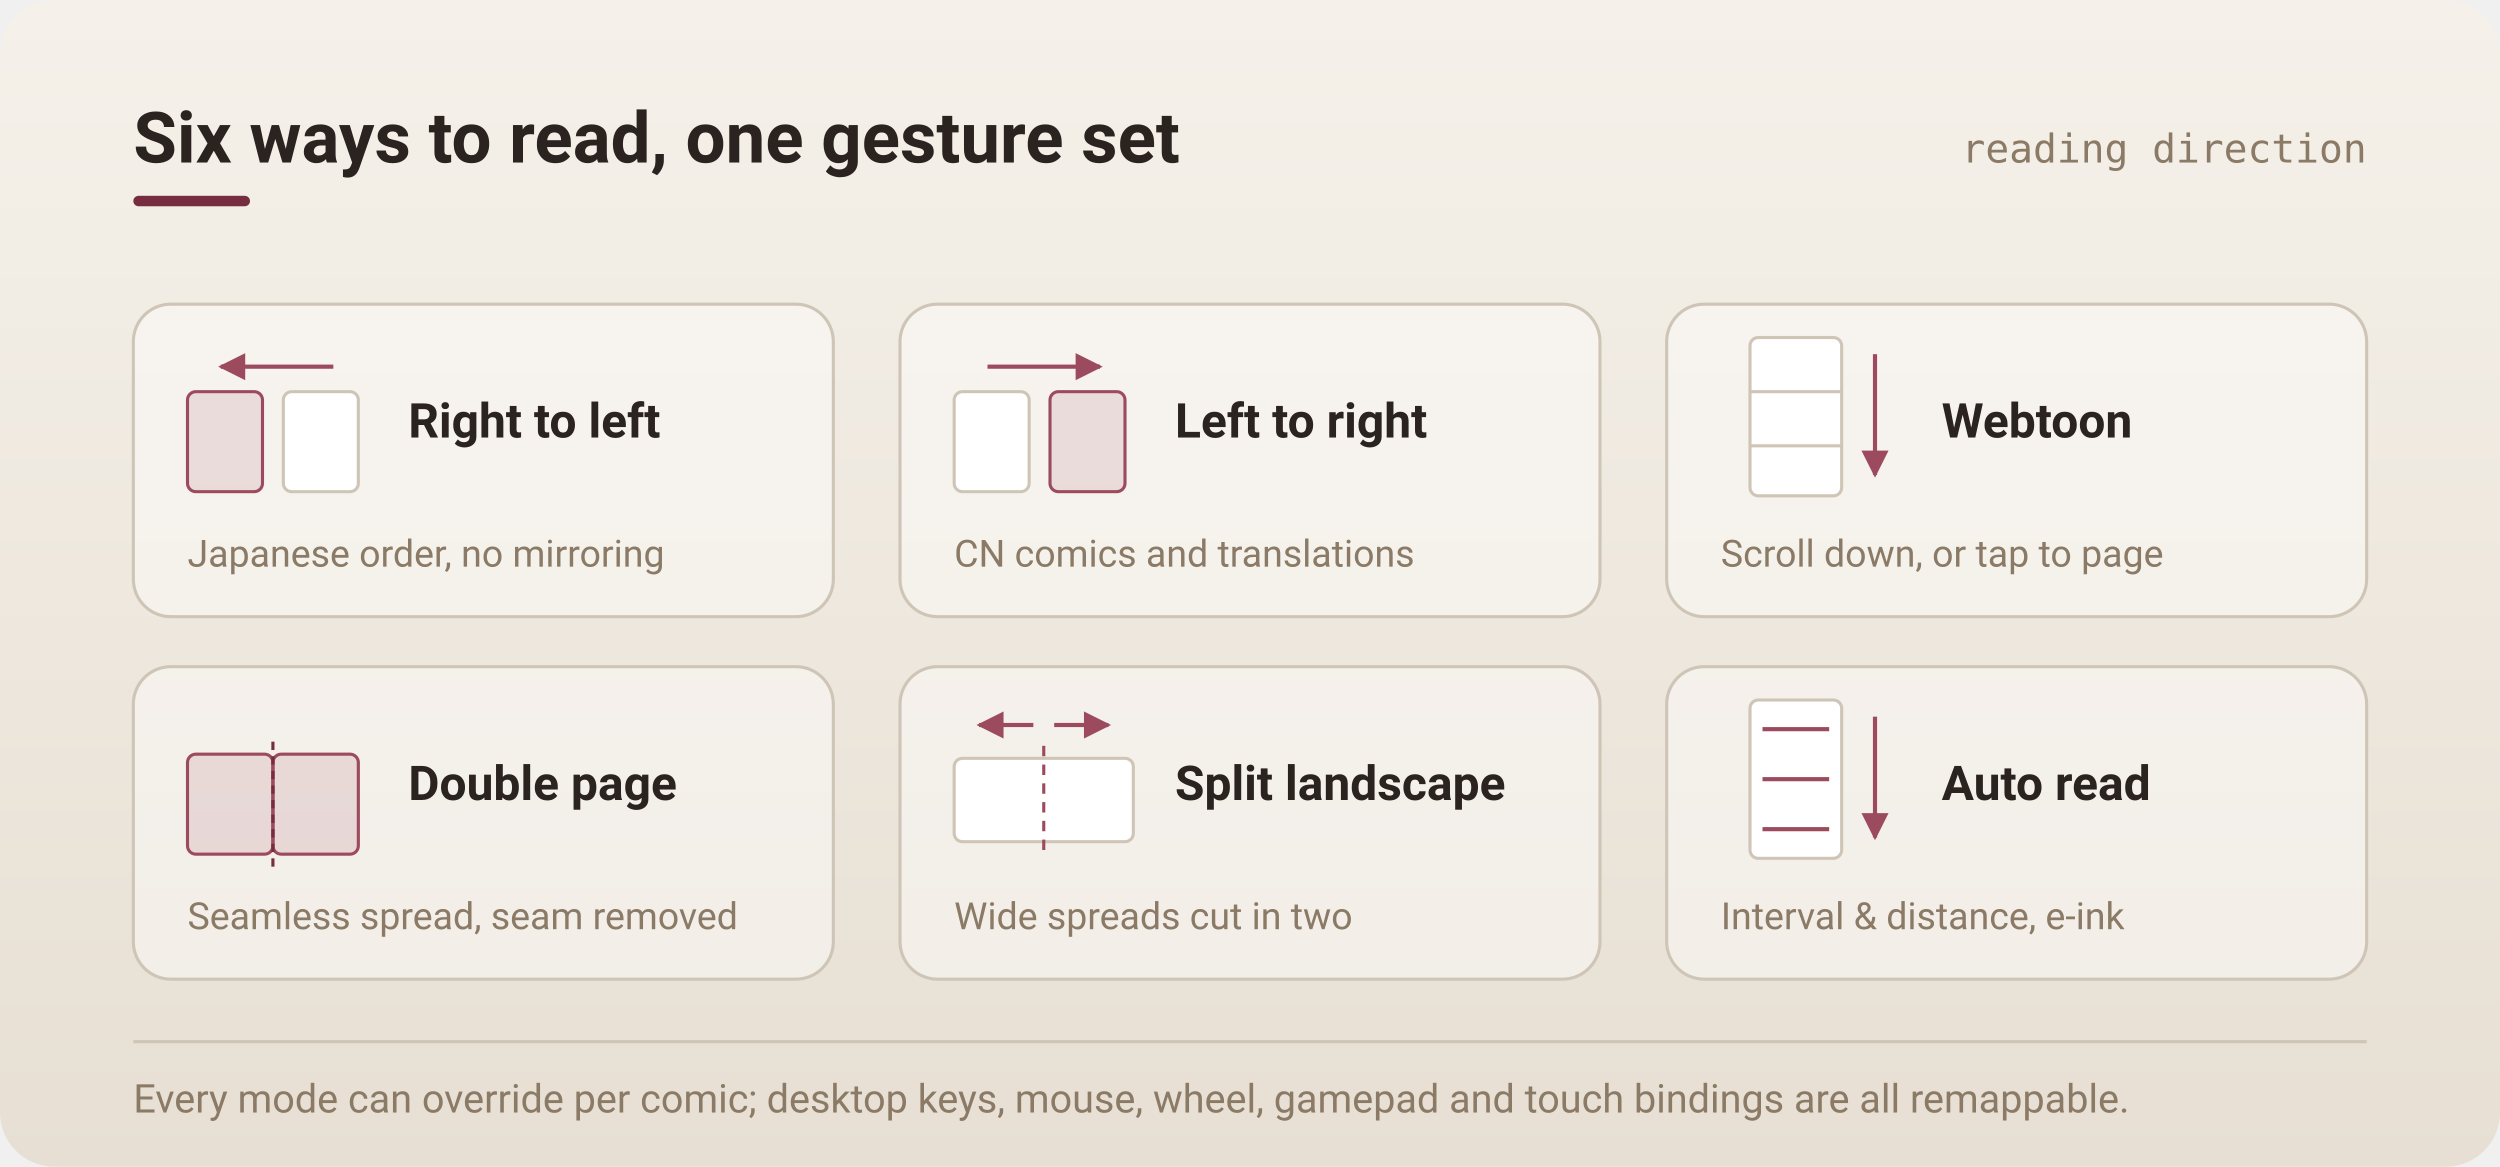
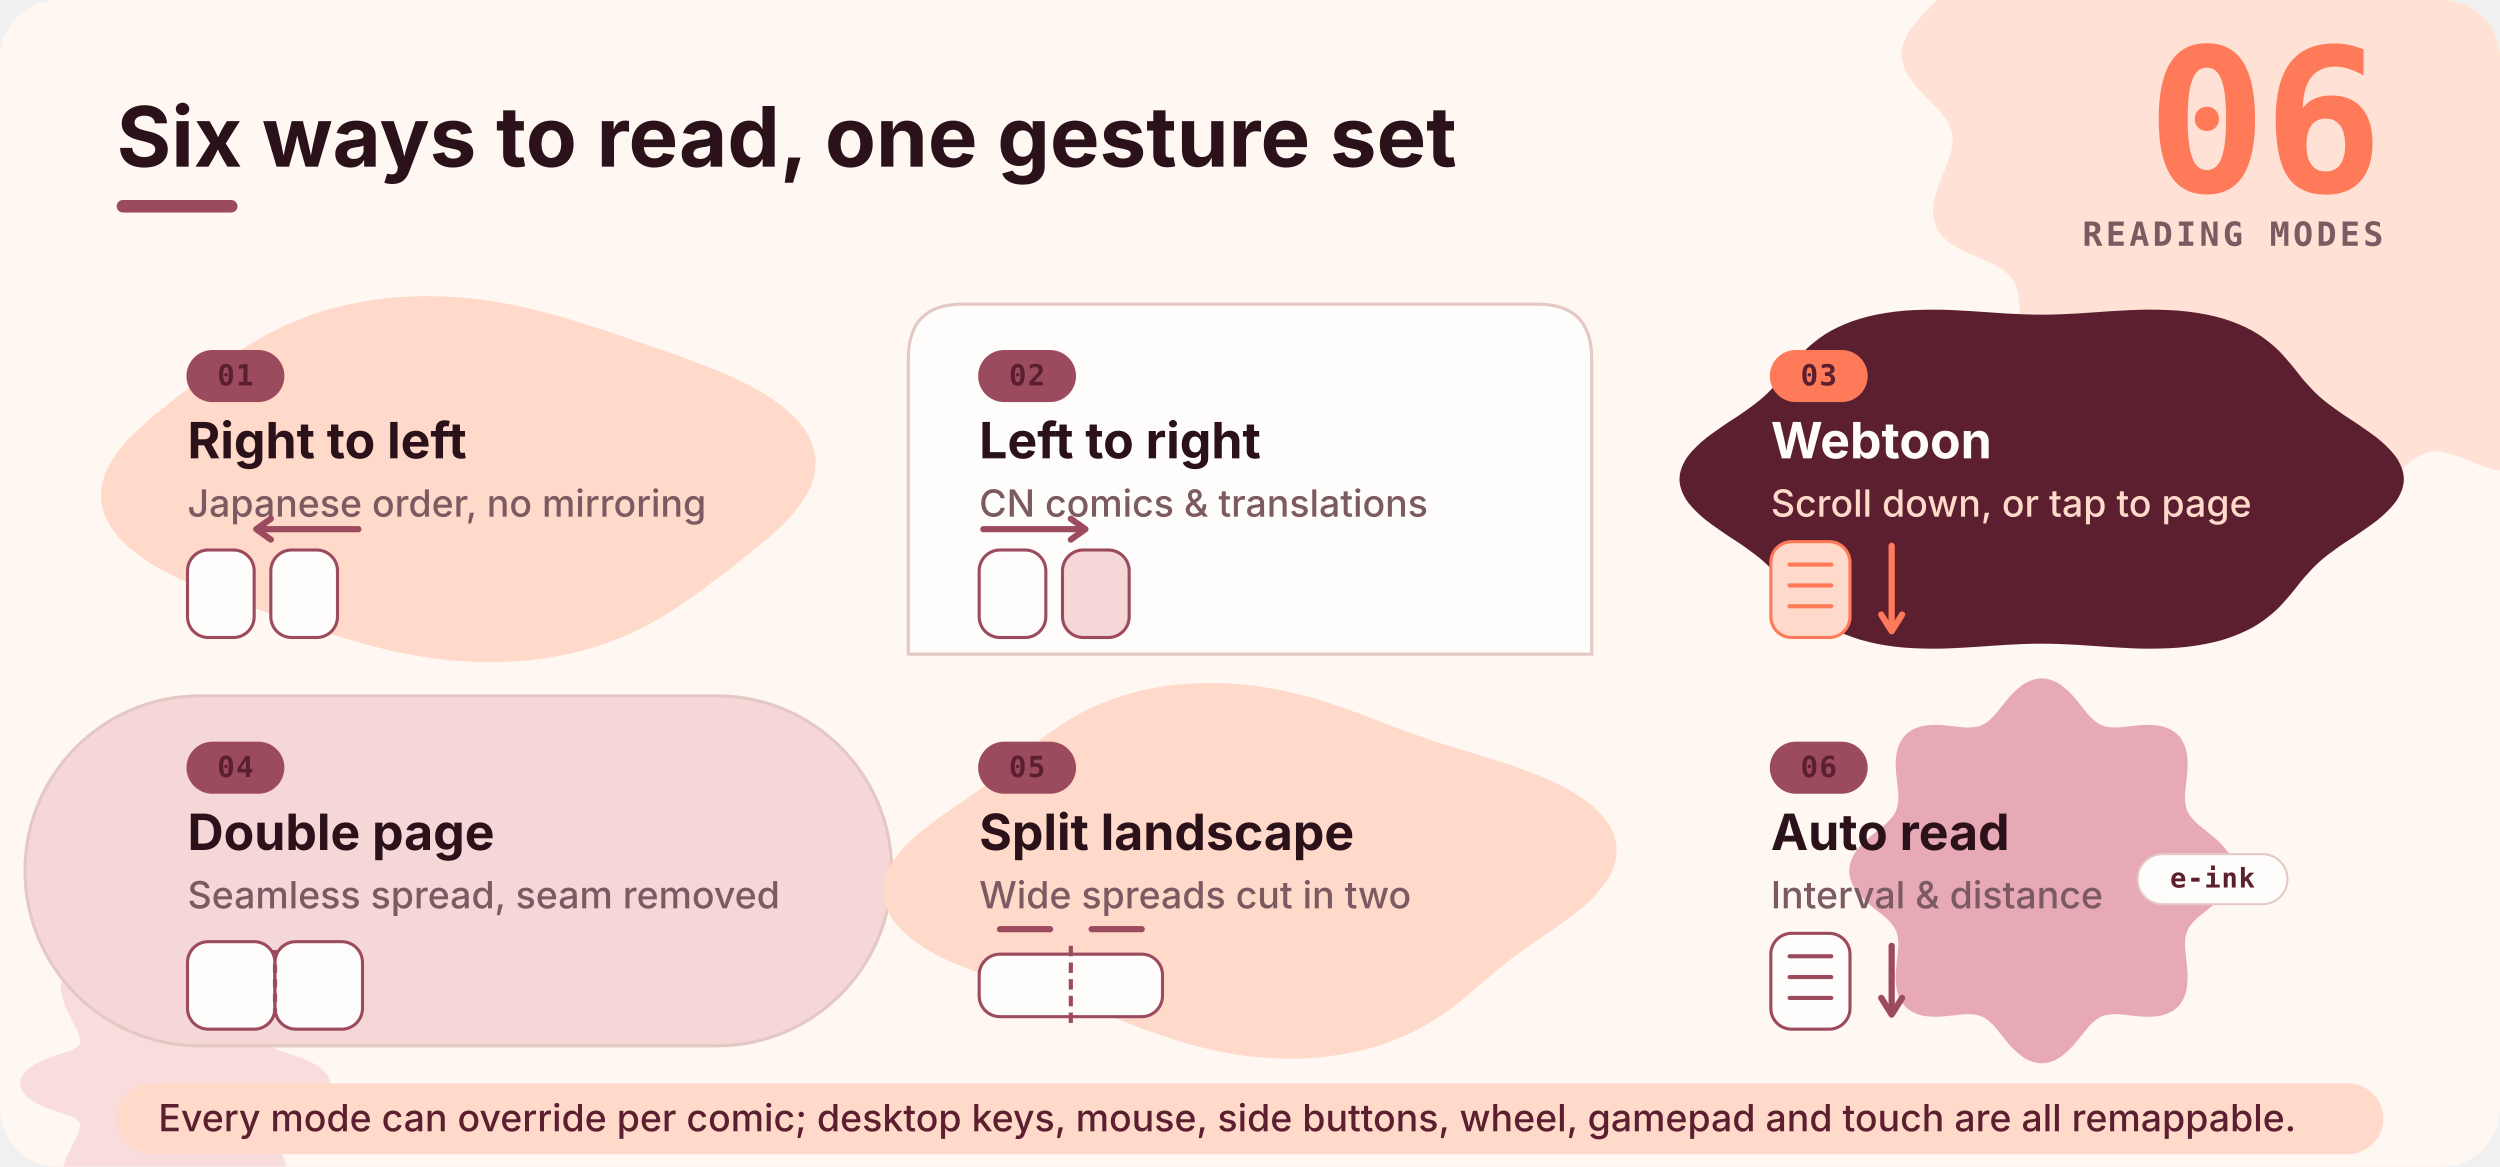
<svg xmlns="http://www.w3.org/2000/svg" width="1200" height="560" viewBox="0 0 1200 560" role="img" aria-labelledby="title desc">
  <defs>
-     <linearGradient id="paper" x1="0" y1="0" x2="0" y2="1">
-       <stop offset="0" stop-color="#F5F1EA" />
-       <stop offset="1" stop-color="#E7DFD3" />
-     </linearGradient>
-     <marker id="arrow" viewBox="0 0 10 10" refX="9" refY="5" markerWidth="6.5" markerHeight="6.5" orient="auto-start-reverse">
-       <path d="M 0 0 L 10 5 L 0 10 z" fill="#9C4B5E" />
-     </marker>
+     <clipPath id="frameClip">
+       <rect width="1200" height="560" rx="28" />
+     </clipPath>
  </defs>
-   <rect width="1200" height="560" rx="26" fill="url(#paper)" />
-   <g font-family="-apple-system, BlinkMacSystemFont, 'Segoe UI', Roboto, sans-serif">
-     <text x="64" y="78" font-size="34" font-weight="700" fill="#2A2320">Six ways to read, one gesture set</text>
-     <text x="1136" y="78" font-size="19" text-anchor="end" fill="#8A7A66" font-family="ui-monospace, SFMono-Regular, Menlo, Consolas, monospace">reading direction</text>
-     <rect x="64" y="94" width="56" height="5" rx="2.5" fill="#762D3F" />
-     <g id="m-rtl" transform="translate(64 146)">
-       <rect width="336" height="150" rx="18" fill="#FFFFFF" fill-opacity="0.42" stroke="#CFC5B7" stroke-width="1.5" />
-       <g transform="translate(26 24)">
-         <rect x="0" y="18" width="36" height="48" rx="4" fill="#9C4B5E" fill-opacity="0.14" stroke="#9C4B5E" stroke-width="1.5" />
-         <rect x="46" y="18" width="36" height="48" rx="4" fill="#FFFFFF" stroke="#CFC5B7" stroke-width="1.5" />
-         <line x1="70" y1="6" x2="16" y2="6" stroke="#9C4B5E" stroke-width="2" marker-end="url(#arrow)" />
-       </g>
-       <text x="132" y="64" font-size="23" font-weight="600" fill="#2A2320">Right to left</text>
-       <text x="26" y="126" font-size="18" fill="#8A7A66">Japanese order, no mirroring</text>
-     </g>
-     <g id="m-ltr" transform="translate(432 146)">
-       <rect width="336" height="150" rx="18" fill="#FFFFFF" fill-opacity="0.42" stroke="#CFC5B7" stroke-width="1.5" />
-       <g transform="translate(26 24)">
-         <rect x="0" y="18" width="36" height="48" rx="4" fill="#FFFFFF" stroke="#CFC5B7" stroke-width="1.5" />
-         <rect x="46" y="18" width="36" height="48" rx="4" fill="#9C4B5E" fill-opacity="0.14" stroke="#9C4B5E" stroke-width="1.5" />
-         <line x1="16" y1="6" x2="70" y2="6" stroke="#9C4B5E" stroke-width="2" marker-end="url(#arrow)" />
-       </g>
-       <text x="132" y="64" font-size="23" font-weight="600" fill="#2A2320">Left to right</text>
-       <text x="26" y="126" font-size="18" fill="#8A7A66">CN comics and translations</text>
-     </g>
-     <g id="m-webtoon" transform="translate(800 146)">
-       <rect width="336" height="150" rx="18" fill="#FFFFFF" fill-opacity="0.42" stroke="#CFC5B7" stroke-width="1.5" />
-       <g transform="translate(26 16)">
-         <rect x="14" y="0" width="44" height="76" rx="4" fill="#FFFFFF" stroke="#CFC5B7" stroke-width="1.5" />
-         <line x1="14" y1="26" x2="58" y2="26" stroke="#CFC5B7" stroke-width="1.5" />
-         <line x1="14" y1="52" x2="58" y2="52" stroke="#CFC5B7" stroke-width="1.5" />
-         <line x1="74" y1="8" x2="74" y2="66" stroke="#9C4B5E" stroke-width="2" marker-end="url(#arrow)" />
-       </g>
-       <text x="132" y="64" font-size="23" font-weight="600" fill="#2A2320">Webtoon</text>
-       <text x="26" y="126" font-size="18" fill="#8A7A66">Scroll down, or tap to page</text>
-     </g>
-     <g id="m-double" transform="translate(64 320)">
-       <rect width="336" height="150" rx="18" fill="#FFFFFF" fill-opacity="0.42" stroke="#CFC5B7" stroke-width="1.5" />
-       <g transform="translate(26 24)">
-         <rect x="0" y="18" width="41" height="48" rx="4" fill="#9C4B5E" fill-opacity="0.14" stroke="#9C4B5E" stroke-width="1.5" />
-         <rect x="41" y="18" width="41" height="48" rx="4" fill="#9C4B5E" fill-opacity="0.14" stroke="#9C4B5E" stroke-width="1.5" />
-         <line x1="41" y1="12" x2="41" y2="72" stroke="#762D3F" stroke-width="1.5" stroke-dasharray="4 3" />
-       </g>
-       <text x="132" y="64" font-size="23" font-weight="600" fill="#2A2320">Double page</text>
-       <text x="26" y="126" font-size="18" fill="#8A7A66">Seamless spread, seam removed</text>
-     </g>
-     <g id="m-split" transform="translate(432 320)">
-       <rect width="336" height="150" rx="18" fill="#FFFFFF" fill-opacity="0.42" stroke="#CFC5B7" stroke-width="1.5" />
-       <g transform="translate(26 30)">
-         <rect x="0" y="14" width="86" height="40" rx="4" fill="#FFFFFF" stroke="#CFC5B7" stroke-width="1.5" />
-         <line x1="43" y1="8" x2="43" y2="60" stroke="#9C4B5E" stroke-width="1.5" stroke-dasharray="5 4" />
-         <line x1="38" y1="-2" x2="12" y2="-2" stroke="#9C4B5E" stroke-width="2" marker-end="url(#arrow)" />
-         <line x1="48" y1="-2" x2="74" y2="-2" stroke="#9C4B5E" stroke-width="2" marker-end="url(#arrow)" />
-       </g>
-       <text x="132" y="64" font-size="23" font-weight="600" fill="#2A2320">Split landscape</text>
-       <text x="26" y="126" font-size="18" fill="#8A7A66">Wide spreads cut in two</text>
-     </g>
-     <g id="m-auto" transform="translate(800 320)">
-       <rect width="336" height="150" rx="18" fill="#FFFFFF" fill-opacity="0.42" stroke="#CFC5B7" stroke-width="1.5" />
-       <g transform="translate(26 16)">
-         <rect x="14" y="0" width="44" height="76" rx="4" fill="#FFFFFF" stroke="#CFC5B7" stroke-width="1.5" />
-         <g stroke="#9C4B5E" stroke-width="2">
-           <line x1="20" y1="14" x2="52" y2="14" />
-           <line x1="20" y1="38" x2="52" y2="38" />
-           <line x1="20" y1="62" x2="52" y2="62" />
-         </g>
-         <line x1="74" y1="8" x2="74" y2="66" stroke="#9C4B5E" stroke-width="2" marker-end="url(#arrow)" />
-       </g>
-       <text x="132" y="64" font-size="23" font-weight="600" fill="#2A2320">Auto read</text>
-       <text x="26" y="126" font-size="18" fill="#8A7A66">Interval &amp; distance, e-ink</text>
-     </g>
-     <line x1="64" y1="500" x2="1136" y2="500" stroke="#CFC5B7" stroke-width="1.5" />
-     <text x="64" y="534" font-size="19" fill="#8A7A66">Every mode can override per comic; desktop keys, mouse, wheel, gamepad and touch bindings are all remappable.</text>
+   <g clip-path="url(#frameClip)">
+     <rect width="1200" height="560" fill="#FFF7F1" />
+     <path d="M 1343.25 26.00 C 1343.25 28.79 1342.42 31.65 1341.13 34.37 C 1339.84 37.10 1337.64 39.77 1335.53 42.33 C 1333.41 44.89 1330.64 47.32 1328.43 49.72 C 1326.23 52.13 1323.86 54.39 1322.29 56.77 C 1320.71 59.15 1319.51 61.47 1319.01 63.99 C 1318.51 66.52 1318.73 69.12 1319.27 71.92 C 1319.81 74.72 1321.14 77.72 1322.25 80.79 C 1323.37 83.85 1325.00 87.15 1325.98 90.33 C 1326.95 93.50 1327.96 96.82 1328.11 99.82 C 1328.26 102.83 1327.93 105.79 1326.87 108.37 C 1325.80 110.95 1323.93 113.27 1321.70 115.30 C 1319.47 117.32 1316.41 118.95 1313.48 120.51 C 1310.54 122.06 1307.06 123.24 1304.10 124.62 C 1301.14 126.00 1298.08 127.18 1295.72 128.78 C 1293.36 130.38 1291.36 132.06 1289.93 134.20 C 1288.50 136.34 1287.71 138.83 1287.14 141.62 C 1286.57 144.41 1286.64 147.69 1286.50 150.95 C 1286.36 154.22 1286.60 157.89 1286.29 161.19 C 1285.98 164.50 1285.64 167.95 1284.63 170.78 C 1283.61 173.62 1282.18 176.23 1280.20 178.20 C 1278.23 180.18 1275.62 181.61 1272.78 182.63 C 1269.95 183.64 1266.50 183.98 1263.19 184.29 C 1259.89 184.60 1256.22 184.36 1252.95 184.50 C 1249.69 184.64 1246.41 184.57 1243.62 185.14 C 1240.83 185.71 1238.34 186.50 1236.20 187.93 C 1234.06 189.36 1232.38 191.36 1230.78 193.72 C 1229.18 196.08 1228.00 199.14 1226.62 202.10 C 1225.24 205.06 1224.06 208.54 1222.51 211.48 C 1220.95 214.41 1219.32 217.47 1217.30 219.70 C 1215.27 221.93 1212.95 223.80 1210.37 224.87 C 1207.79 225.93 1204.83 226.26 1201.82 226.11 C 1198.82 225.96 1195.50 224.95 1192.33 223.98 C 1189.15 223.00 1185.85 221.37 1182.79 220.25 C 1179.72 219.14 1176.72 217.81 1173.92 217.27 C 1171.12 216.73 1168.52 216.51 1165.99 217.01 C 1163.47 217.51 1161.15 218.71 1158.77 220.29 C 1156.39 221.86 1154.13 224.23 1151.72 226.43 C 1149.32 228.64 1146.89 231.41 1144.33 233.53 C 1141.77 235.64 1139.10 237.84 1136.37 239.13 C 1133.65 240.42 1130.79 241.25 1128.00 241.25 C 1125.21 241.25 1122.35 240.42 1119.63 239.13 C 1116.90 237.84 1114.23 235.64 1111.67 233.53 C 1109.11 231.41 1106.68 228.64 1104.28 226.43 C 1101.87 224.23 1099.61 221.86 1097.23 220.29 C 1094.85 218.71 1092.53 217.51 1090.01 217.01 C 1087.48 216.51 1084.88 216.73 1082.08 217.27 C 1079.28 217.81 1076.28 219.14 1073.21 220.25 C 1070.15 221.37 1066.85 223.00 1063.67 223.98 C 1060.50 224.95 1057.18 225.96 1054.18 226.11 C 1051.17 226.26 1048.21 225.93 1045.63 224.87 C 1043.05 223.80 1040.73 221.93 1038.70 219.70 C 1036.68 217.47 1035.05 214.41 1033.49 211.48 C 1031.94 208.54 1030.76 205.06 1029.38 202.10 C 1028.00 199.14 1026.82 196.08 1025.22 193.72 C 1023.62 191.36 1021.94 189.36 1019.80 187.93 C 1017.66 186.50 1015.17 185.71 1012.38 185.14 C 1009.59 184.57 1006.31 184.64 1003.05 184.50 C 999.78 184.36 996.11 184.60 992.81 184.29 C 989.50 183.98 986.05 183.64 983.22 182.63 C 980.38 181.61 977.77 180.18 975.80 178.20 C 973.82 176.23 972.39 173.62 971.37 170.78 C 970.36 167.95 970.02 164.50 969.71 161.19 C 969.40 157.89 969.64 154.22 969.50 150.95 C 969.36 147.69 969.43 144.41 968.86 141.62 C 968.29 138.83 967.50 136.34 966.07 134.20 C 964.64 132.06 962.64 130.38 960.28 128.78 C 957.92 127.18 954.86 126.00 951.90 124.62 C 948.94 123.24 945.46 122.06 942.52 120.51 C 939.59 118.95 936.53 117.32 934.30 115.30 C 932.07 113.27 930.20 110.95 929.13 108.37 C 928.07 105.79 927.74 102.83 927.89 99.82 C 928.04 96.82 929.05 93.50 930.02 90.33 C 931.00 87.15 932.63 83.85 933.75 80.79 C 934.86 77.72 936.19 74.72 936.73 71.92 C 937.27 69.12 937.49 66.52 936.99 63.99 C 936.49 61.47 935.29 59.15 933.71 56.77 C 932.14 54.39 929.77 52.13 927.57 49.72 C 925.36 47.32 922.59 44.89 920.47 42.33 C 918.36 39.77 916.16 37.10 914.87 34.37 C 913.58 31.65 912.75 28.79 912.75 26.00 C 912.75 23.21 913.58 20.35 914.87 17.63 C 916.16 14.90 918.36 12.23 920.47 9.67 C 922.59 7.11 925.36 4.68 927.57 2.28 C 929.77 -0.13 932.14 -2.39 933.71 -4.77 C 935.29 -7.15 936.49 -9.47 936.99 -11.99 C 937.49 -14.52 937.27 -17.12 936.73 -19.92 C 936.19 -22.72 934.86 -25.72 933.75 -28.79 C 932.63 -31.85 931.00 -35.15 930.02 -38.33 C 929.05 -41.50 928.04 -44.82 927.89 -47.82 C 927.74 -50.83 928.07 -53.79 929.13 -56.37 C 930.20 -58.95 932.07 -61.27 934.30 -63.30 C 936.53 -65.32 939.59 -66.95 942.52 -68.51 C 945.46 -70.06 948.94 -71.24 951.90 -72.62 C 954.86 -74.00 957.92 -75.18 960.28 -76.78 C 962.64 -78.38 964.64 -80.06 966.07 -82.20 C 967.50 -84.34 968.29 -86.83 968.86 -89.62 C 969.43 -92.41 969.36 -95.69 969.50 -98.95 C 969.64 -102.22 969.40 -105.89 969.71 -109.19 C 970.02 -112.50 970.36 -115.95 971.37 -118.78 C 972.39 -121.62 973.82 -124.23 975.80 -126.20 C 977.77 -128.18 980.38 -129.61 983.22 -130.63 C 986.05 -131.64 989.50 -131.98 992.81 -132.29 C 996.11 -132.60 999.78 -132.36 1003.05 -132.50 C 1006.31 -132.64 1009.59 -132.57 1012.38 -133.14 C 1015.17 -133.71 1017.66 -134.50 1019.80 -135.93 C 1021.94 -137.36 1023.62 -139.36 1025.22 -141.72 C 1026.82 -144.08 1028.00 -147.14 1029.38 -150.10 C 1030.76 -153.06 1031.94 -156.54 1033.49 -159.48 C 1035.05 -162.41 1036.68 -165.47 1038.70 -167.70 C 1040.73 -169.93 1043.05 -171.80 1045.63 -172.87 C 1048.21 -173.93 1051.17 -174.26 1054.18 -174.11 C 1057.18 -173.96 1060.50 -172.95 1063.67 -171.98 C 1066.85 -171.00 1070.15 -169.37 1073.21 -168.25 C 1076.28 -167.14 1079.28 -165.81 1082.08 -165.27 C 1084.88 -164.73 1087.48 -164.51 1090.01 -165.01 C 1092.53 -165.51 1094.85 -166.71 1097.23 -168.29 C 1099.61 -169.86 1101.87 -172.23 1104.28 -174.43 C 1106.68 -176.64 1109.11 -179.41 1111.67 -181.53 C 1114.23 -183.64 1116.90 -185.84 1119.63 -187.13 C 1122.35 -188.42 1125.21 -189.25 1128.00 -189.25 C 1130.79 -189.25 1133.65 -188.42 1136.37 -187.13 C 1139.10 -185.84 1141.77 -183.64 1144.33 -181.53 C 1146.89 -179.41 1149.32 -176.64 1151.72 -174.43 C 1154.13 -172.23 1156.39 -169.86 1158.77 -168.29 C 1161.15 -166.71 1163.47 -165.51 1165.99 -165.01 C 1168.52 -164.51 1171.12 -164.73 1173.92 -165.27 C 1176.72 -165.81 1179.72 -167.14 1182.79 -168.25 C 1185.85 -169.37 1189.15 -171.00 1192.33 -171.98 C 1195.50 -172.95 1198.82 -173.96 1201.82 -174.11 C 1204.83 -174.26 1207.79 -173.93 1210.37 -172.87 C 1212.95 -171.80 1215.27 -169.93 1217.30 -167.70 C 1219.32 -165.47 1220.95 -162.41 1222.51 -159.48 C 1224.06 -156.54 1225.24 -153.06 1226.62 -150.10 C 1228.00 -147.14 1229.18 -144.08 1230.78 -141.72 C 1232.38 -139.36 1234.06 -137.36 1236.20 -135.93 C 1238.34 -134.50 1240.83 -133.71 1243.62 -133.14 C 1246.41 -132.57 1249.69 -132.64 1252.95 -132.50 C 1256.22 -132.36 1259.89 -132.60 1263.19 -132.29 C 1266.50 -131.98 1269.95 -131.64 1272.78 -130.63 C 1275.62 -129.61 1278.23 -128.18 1280.20 -126.20 C 1282.18 -124.23 1283.61 -121.62 1284.63 -118.78 C 1285.64 -115.95 1285.98 -112.50 1286.29 -109.19 C 1286.60 -105.89 1286.36 -102.22 1286.50 -98.95 C 1286.64 -95.69 1286.57 -92.41 1287.14 -89.62 C 1287.71 -86.83 1288.50 -84.34 1289.93 -82.20 C 1291.36 -80.06 1293.36 -78.38 1295.72 -76.78 C 1298.08 -75.18 1301.14 -74.00 1304.10 -72.62 C 1307.06 -71.24 1310.54 -70.06 1313.48 -68.51 C 1316.41 -66.95 1319.47 -65.32 1321.70 -63.30 C 1323.93 -61.27 1325.80 -58.95 1326.87 -56.37 C 1327.93 -53.79 1328.26 -50.83 1328.11 -47.82 C 1327.96 -44.82 1326.95 -41.50 1325.98 -38.33 C 1325.00 -35.15 1323.37 -31.85 1322.25 -28.79 C 1321.14 -25.72 1319.81 -22.72 1319.27 -19.92 C 1318.73 -17.12 1318.51 -14.52 1319.01 -11.99 C 1319.51 -9.47 1320.71 -7.15 1322.29 -4.77 C 1323.86 -2.39 1326.23 -0.13 1328.43 2.28 C 1330.64 4.68 1333.41 7.11 1335.53 9.67 C 1337.64 12.23 1339.84 14.90 1341.13 17.63 C 1342.42 20.35 1343.25 23.21 1343.25 26.00 Z" fill="#FFD9C9" opacity="0.7" />
+     <path d="M 158.40 520.00 C 158.40 521.88 157.37 523.94 155.81 525.65 C 154.25 527.37 151.56 528.98 149.02 530.30 C 146.48 531.62 143.16 532.62 140.56 533.58 C 137.96 534.54 135.21 535.16 133.42 536.06 C 131.64 536.96 130.34 537.73 129.82 538.98 C 129.30 540.24 129.68 541.69 130.30 543.59 C 130.93 545.50 132.44 547.88 133.60 550.39 C 134.76 552.91 136.40 555.96 137.26 558.69 C 138.12 561.43 138.88 564.46 138.77 566.78 C 138.67 569.10 137.94 571.28 136.61 572.61 C 135.28 573.94 133.10 574.67 130.78 574.77 C 128.46 574.88 125.43 574.12 122.69 573.26 C 119.96 572.40 116.91 570.76 114.39 569.60 C 111.88 568.44 109.50 566.93 107.59 566.30 C 105.69 565.68 104.24 565.30 102.98 565.82 C 101.73 566.34 100.96 567.64 100.06 569.42 C 99.16 571.21 98.54 573.96 97.58 576.56 C 96.62 579.16 95.62 582.48 94.30 585.02 C 92.98 587.56 91.37 590.25 89.65 591.81 C 87.94 593.37 85.88 594.40 84.00 594.40 C 82.12 594.40 80.06 593.37 78.35 591.81 C 76.63 590.25 75.02 587.56 73.70 585.02 C 72.38 582.48 71.38 579.16 70.42 576.56 C 69.46 573.96 68.84 571.21 67.94 569.42 C 67.04 567.64 66.27 566.34 65.02 565.82 C 63.76 565.30 62.31 565.68 60.41 566.30 C 58.50 566.93 56.12 568.44 53.61 569.60 C 51.09 570.76 48.04 572.40 45.31 573.26 C 42.57 574.12 39.54 574.88 37.22 574.77 C 34.90 574.67 32.72 573.94 31.39 572.61 C 30.06 571.28 29.33 569.10 29.23 566.78 C 29.12 564.46 29.88 561.43 30.74 558.69 C 31.60 555.96 33.24 552.91 34.40 550.39 C 35.56 547.88 37.07 545.50 37.70 543.59 C 38.32 541.69 38.70 540.24 38.18 538.98 C 37.66 537.73 36.36 536.96 34.58 536.06 C 32.79 535.16 30.04 534.54 27.44 533.58 C 24.84 532.62 21.52 531.62 18.98 530.30 C 16.44 528.98 13.75 527.37 12.19 525.65 C 10.63 523.94 9.60 521.88 9.60 520.00 C 9.60 518.12 10.63 516.06 12.19 514.35 C 13.75 512.63 16.44 511.02 18.98 509.70 C 21.52 508.38 24.84 507.38 27.44 506.42 C 30.04 505.46 32.79 504.84 34.58 503.94 C 36.36 503.04 37.66 502.27 38.18 501.02 C 38.70 499.76 38.32 498.31 37.70 496.41 C 37.07 494.50 35.56 492.12 34.40 489.61 C 33.24 487.09 31.60 484.04 30.74 481.31 C 29.88 478.57 29.12 475.54 29.23 473.22 C 29.33 470.90 30.06 468.72 31.39 467.39 C 32.72 466.06 34.90 465.33 37.22 465.23 C 39.54 465.12 42.57 465.88 45.31 466.74 C 48.04 467.60 51.09 469.24 53.61 470.40 C 56.12 471.56 58.50 473.07 60.41 473.70 C 62.31 474.32 63.76 474.70 65.02 474.18 C 66.27 473.66 67.04 472.36 67.94 470.58 C 68.84 468.79 69.46 466.04 70.42 463.44 C 71.38 460.84 72.38 457.52 73.70 454.98 C 75.02 452.44 76.63 449.75 78.35 448.19 C 80.06 446.63 82.12 445.60 84.00 445.60 C 85.88 445.60 87.94 446.63 89.65 448.19 C 91.37 449.75 92.98 452.44 94.30 454.98 C 95.62 457.52 96.62 460.84 97.58 463.44 C 98.54 466.04 99.16 468.79 100.06 470.58 C 100.96 472.36 101.73 473.66 102.98 474.18 C 104.24 474.70 105.69 474.32 107.59 473.70 C 109.50 473.07 111.88 471.56 114.39 470.40 C 116.91 469.24 119.96 467.60 122.69 466.74 C 125.43 465.88 128.46 465.12 130.78 465.23 C 133.10 465.33 135.28 466.06 136.61 467.39 C 137.94 468.72 138.67 470.90 138.77 473.22 C 138.88 475.54 138.12 478.57 137.26 481.31 C 136.40 484.04 134.76 487.09 133.60 489.61 C 132.44 492.12 130.93 494.50 130.30 496.41 C 129.68 498.31 129.30 499.76 129.82 501.02 C 130.34 502.27 131.64 503.04 133.42 503.94 C 135.21 504.84 137.96 505.46 140.56 506.42 C 143.16 507.38 146.48 508.38 149.02 509.70 C 151.56 511.02 154.25 512.63 155.81 514.35 C 157.37 516.06 158.40 518.12 158.40 520.00 Z" fill="#F6D7D7" opacity="0.8" />
+     <text x="56" y="80" font-family="-apple-system, BlinkMacSystemFont, 'Segoe UI', 'PingFang SC', 'Hiragino Sans GB', 'Microsoft YaHei', sans-serif" font-size="40" font-weight="750" fill="#2B121A">Six ways to read, one gesture set</text>
+     <text x="1144" y="92" font-family="ui-monospace, SFMono-Regular, Menlo, Consolas, monospace" font-size="96" font-weight="800" fill="#FF7A59" letter-spacing="-2" text-anchor="end">06</text>
+     <text x="1144" y="118" font-family="ui-monospace, SFMono-Regular, Menlo, Consolas, monospace" font-size="16" font-weight="600" fill="#7C5A62" letter-spacing="1.6" text-anchor="end">READING MODES</text>
+     <path d="M 59.00 96.00 H 111.00 A 3.00 3.00 0 0 1 111.00 102.00 H 59.00 A 3.00 3.00 0 0 1 59.00 96.00 Z" fill="#9C4B5E" />
+     <path d="M 390.38 230.00 C 389.14 234.52 386.42 239.04 383.37 243.25 C 380.32 247.47 376.15 251.47 372.08 255.31 C 368.01 259.14 363.40 262.70 358.96 266.27 C 354.53 269.83 350.06 273.22 345.47 276.69 C 340.89 280.16 336.44 283.64 331.46 287.09 C 326.47 290.53 321.42 294.10 315.57 297.37 C 309.71 300.64 303.38 303.97 296.31 306.71 C 289.25 309.45 281.37 312.01 273.16 313.80 C 264.95 315.60 255.91 316.90 247.05 317.47 C 238.19 318.05 228.82 317.90 220.00 317.27 C 211.18 316.63 202.36 315.24 194.12 313.68 C 185.89 312.12 178.07 309.98 170.59 307.89 C 163.10 305.81 156.15 303.45 149.19 301.18 C 142.24 298.91 135.61 296.61 128.84 294.27 C 122.06 291.92 115.27 289.64 108.54 287.09 C 101.81 284.53 94.85 281.95 88.46 278.95 C 82.08 275.95 75.57 272.71 70.23 269.09 C 64.88 265.47 59.88 261.43 56.38 257.23 C 52.88 253.02 50.35 248.39 49.22 243.85 C 48.09 239.32 48.39 234.52 49.62 230.00 C 50.86 225.48 53.58 220.96 56.63 216.75 C 59.68 212.53 63.85 208.53 67.92 204.69 C 71.99 200.86 76.60 197.30 81.04 193.73 C 85.47 190.17 89.94 186.78 94.53 183.31 C 99.11 179.84 103.56 176.36 108.54 172.91 C 113.53 169.47 118.58 165.90 124.43 162.63 C 130.29 159.36 136.62 156.03 143.69 153.29 C 150.75 150.55 158.63 147.99 166.84 146.20 C 175.05 144.40 184.09 143.10 192.95 142.53 C 201.81 141.95 211.18 142.10 220.00 142.73 C 228.82 143.37 237.64 144.76 245.88 146.32 C 254.11 147.88 261.93 150.02 269.41 152.11 C 276.90 154.19 283.85 156.55 290.81 158.82 C 297.76 161.09 304.39 163.39 311.16 165.73 C 317.94 168.08 324.73 170.36 331.46 172.91 C 338.19 175.47 345.15 178.05 351.54 181.05 C 357.92 184.05 364.43 187.29 369.77 190.91 C 375.12 194.53 380.12 198.57 383.62 202.77 C 387.12 206.98 389.65 211.61 390.78 216.15 C 391.91 220.68 391.61 225.48 390.38 230.00 Z" fill="#FFD9C9" />
+     <path d="M 102.00 168.00 H 124.00 A 12.00 12.00 0 0 1 124.00 193.00 H 102.00 A 12.00 12.00 0 0 1 102.00 168.00 Z" fill="#9C4B5E" />
+     <text x="113" y="185" font-family="ui-monospace, SFMono-Regular, Menlo, Consolas, monospace" font-size="14" font-weight="800" fill="#5B1F30" letter-spacing="0.6" text-anchor="middle">01</text>
+     <text x="90" y="220" font-family="-apple-system, BlinkMacSystemFont, 'Segoe UI', 'PingFang SC', 'Hiragino Sans GB', 'Microsoft YaHei', sans-serif" font-size="24" font-weight="700" fill="#2B121A">Right to left</text>
+     <text x="90" y="248" font-family="-apple-system, BlinkMacSystemFont, 'Segoe UI', 'PingFang SC', 'Hiragino Sans GB', 'Microsoft YaHei', sans-serif" font-size="18" font-weight="500" fill="#7C5A62">Japanese order, no mirroring</text>
+     <rect x="90" y="264" width="32" height="42" rx="10" fill="#FFFDFB" stroke="#9C4B5E" stroke-width="1.5" />
+     <rect x="130" y="264" width="32" height="42" rx="10" fill="#FFFDFB" stroke="#9C4B5E" stroke-width="1.5" />
+     <path d="M 172 254 L 124 254" stroke="#9C4B5E" stroke-width="3" stroke-linecap="round" />
+     <path d="M 130 249 L 123 254 L 130 259" fill="none" stroke="#9C4B5E" stroke-width="3" stroke-linecap="round" stroke-linejoin="round" />
+     <path d="M 436.00 314.00 L 436.00 172.00 Q 436.00 146.00 462.00 146.00 L 738.00 146.00 Q 764.00 146.00 764.00 172.00 L 764.00 314.00 Z" fill="#FFFDFB" stroke="#E4C8C4" stroke-width="1.5" />
+     <path d="M 482.00 168.00 H 504.00 A 12.00 12.00 0 0 1 504.00 193.00 H 482.00 A 12.00 12.00 0 0 1 482.00 168.00 Z" fill="#9C4B5E" />
+     <text x="493" y="185" font-family="ui-monospace, SFMono-Regular, Menlo, Consolas, monospace" font-size="14" font-weight="800" fill="#5B1F30" letter-spacing="0.6" text-anchor="middle">02</text>
+     <text x="470" y="220" font-family="-apple-system, BlinkMacSystemFont, 'Segoe UI', 'PingFang SC', 'Hiragino Sans GB', 'Microsoft YaHei', sans-serif" font-size="24" font-weight="700" fill="#2B121A">Left to right</text>
+     <text x="470" y="248" font-family="-apple-system, BlinkMacSystemFont, 'Segoe UI', 'PingFang SC', 'Hiragino Sans GB', 'Microsoft YaHei', sans-serif" font-size="18" font-weight="500" fill="#7C5A62">CN comics &amp; translations</text>
+     <rect x="470" y="264" width="32" height="42" rx="10" fill="#FFFDFB" stroke="#9C4B5E" stroke-width="1.5" />
+     <rect x="510" y="264" width="32" height="42" rx="10" fill="#F6D7D7" stroke="#9C4B5E" stroke-width="1.5" />
+     <path d="M 472 254 L 520 254" stroke="#9C4B5E" stroke-width="3" stroke-linecap="round" />
+     <path d="M 514 249 L 521 254 L 514 259" fill="none" stroke="#9C4B5E" stroke-width="3" stroke-linecap="round" stroke-linejoin="round" />
+     <path d="M 1153.84 230.00 C 1153.84 233.07 1152.76 236.24 1151.02 239.21 C 1149.28 242.17 1146.38 245.08 1143.39 247.79 C 1140.40 250.50 1136.55 253.02 1133.08 255.48 C 1129.61 257.93 1125.81 260.17 1122.55 262.51 C 1119.29 264.84 1116.22 267.07 1113.51 269.48 C 1110.79 271.89 1108.55 274.36 1106.24 276.98 C 1103.92 279.59 1102.03 282.40 1099.62 285.16 C 1097.20 287.93 1094.86 290.90 1091.77 293.58 C 1088.68 296.26 1085.22 299.00 1081.08 301.26 C 1076.93 303.51 1072.11 305.58 1066.92 307.11 C 1061.73 308.65 1055.83 309.75 1049.94 310.46 C 1044.06 311.17 1037.70 311.34 1031.62 311.37 C 1025.54 311.40 1019.35 310.96 1013.47 310.64 C 1007.58 310.33 1001.89 309.76 996.31 309.48 C 990.73 309.20 985.44 308.96 980.00 308.96 C 974.56 308.96 969.27 309.20 963.69 309.48 C 958.11 309.76 952.42 310.33 946.53 310.64 C 940.65 310.96 934.46 311.40 928.38 311.37 C 922.30 311.34 915.94 311.17 910.06 310.46 C 904.17 309.75 898.27 308.65 893.08 307.11 C 887.89 305.58 883.07 303.51 878.92 301.26 C 874.78 299.00 871.32 296.26 868.23 293.58 C 865.14 290.90 862.80 287.93 860.38 285.16 C 857.97 282.40 856.08 279.59 853.76 276.98 C 851.45 274.36 849.21 271.89 846.49 269.48 C 843.78 267.07 840.71 264.84 837.45 262.51 C 834.19 260.17 830.39 257.93 826.92 255.48 C 823.45 253.02 819.60 250.50 816.61 247.79 C 813.62 245.08 810.72 242.17 808.98 239.21 C 807.24 236.24 806.16 233.07 806.16 230.00 C 806.16 226.93 807.24 223.76 808.98 220.79 C 810.72 217.83 813.62 214.92 816.61 212.21 C 819.60 209.50 823.45 206.98 826.92 204.52 C 830.39 202.07 834.19 199.83 837.45 197.49 C 840.71 195.16 843.78 192.93 846.49 190.52 C 849.21 188.11 851.45 185.64 853.76 183.02 C 856.08 180.41 857.97 177.60 860.38 174.84 C 862.80 172.07 865.14 169.10 868.23 166.42 C 871.32 163.74 874.78 161.00 878.92 158.74 C 883.07 156.49 887.89 154.42 893.08 152.89 C 898.27 151.35 904.17 150.25 910.06 149.54 C 915.94 148.83 922.30 148.66 928.38 148.63 C 934.46 148.60 940.65 149.04 946.53 149.36 C 952.42 149.67 958.11 150.24 963.69 150.52 C 969.27 150.80 974.56 151.04 980.00 151.04 C 985.44 151.04 990.73 150.80 996.31 150.52 C 1001.89 150.24 1007.58 149.67 1013.47 149.36 C 1019.35 149.04 1025.54 148.60 1031.62 148.63 C 1037.70 148.66 1044.06 148.83 1049.94 149.54 C 1055.83 150.25 1061.73 151.35 1066.92 152.89 C 1072.11 154.42 1076.93 156.49 1081.08 158.74 C 1085.22 161.00 1088.68 163.74 1091.77 166.42 C 1094.86 169.10 1097.20 172.07 1099.62 174.84 C 1102.03 177.60 1103.92 180.41 1106.24 183.02 C 1108.55 185.64 1110.79 188.11 1113.51 190.52 C 1116.22 192.93 1119.29 195.16 1122.55 197.49 C 1125.81 199.83 1129.61 202.07 1133.08 204.52 C 1136.55 206.98 1140.40 209.50 1143.39 212.21 C 1146.38 214.92 1149.28 217.83 1151.02 220.79 C 1152.76 223.76 1153.84 226.93 1153.84 230.00 Z" fill="#5B1F30" />
+     <path d="M 862.00 168.00 H 884.00 A 12.00 12.00 0 0 1 884.00 193.00 H 862.00 A 12.00 12.00 0 0 1 862.00 168.00 Z" fill="#FF7A59" />
+     <text x="873" y="185" font-family="ui-monospace, SFMono-Regular, Menlo, Consolas, monospace" font-size="14" font-weight="800" fill="#5B1F30" letter-spacing="0.6" text-anchor="middle">03</text>
+     <text x="850" y="220" font-family="-apple-system, BlinkMacSystemFont, 'Segoe UI', 'PingFang SC', 'Hiragino Sans GB', 'Microsoft YaHei', sans-serif" font-size="24" font-weight="700" fill="#FFFDFB">Webtoon</text>
+     <text x="850" y="248" font-family="-apple-system, BlinkMacSystemFont, 'Segoe UI', 'PingFang SC', 'Hiragino Sans GB', 'Microsoft YaHei', sans-serif" font-size="18" font-weight="500" fill="#FFD9C9">Scroll down, or tap to page</text>
+     <rect x="850" y="260" width="38" height="46" rx="10" fill="#FFD9C9" stroke="#FF7A59" stroke-width="1.5" />
+     <line x1="859" y1="271" x2="879" y2="271" stroke="#FF7A59" stroke-width="2" stroke-linecap="round" />
+     <line x1="859" y1="281" x2="879" y2="281" stroke="#FF7A59" stroke-width="2" stroke-linecap="round" />
+     <line x1="859" y1="291" x2="879" y2="291" stroke="#FF7A59" stroke-width="2" stroke-linecap="round" />
+     <path d="M 908 262 L 908 302" stroke="#FF7A59" stroke-width="3" stroke-linecap="round" />
+     <path d="M 903 295 L 908 303 L 913 295" fill="none" stroke="#FF7A59" stroke-width="3" stroke-linecap="round" stroke-linejoin="round" />
+     <path d="M 96.00 334.00 H 344.00 A 40.00 40.00 0 0 1 344.00 502.00 H 96.00 A 40.00 40.00 0 0 1 96.00 334.00 Z" fill="#F6D7D7" stroke="#E4C8C4" stroke-width="1.5" />
+     <path d="M 102.00 356.00 H 124.00 A 12.00 12.00 0 0 1 124.00 381.00 H 102.00 A 12.00 12.00 0 0 1 102.00 356.00 Z" fill="#9C4B5E" />
+     <text x="113" y="373" font-family="ui-monospace, SFMono-Regular, Menlo, Consolas, monospace" font-size="14" font-weight="800" fill="#5B1F30" letter-spacing="0.6" text-anchor="middle">04</text>
+     <text x="90" y="408" font-family="-apple-system, BlinkMacSystemFont, 'Segoe UI', 'PingFang SC', 'Hiragino Sans GB', 'Microsoft YaHei', sans-serif" font-size="24" font-weight="700" fill="#2B121A">Double page</text>
+     <text x="90" y="436" font-family="-apple-system, BlinkMacSystemFont, 'Segoe UI', 'PingFang SC', 'Hiragino Sans GB', 'Microsoft YaHei', sans-serif" font-size="18" font-weight="500" fill="#7C5A62">Seamless spread, seam removed</text>
+     <rect x="90" y="452" width="42" height="42" rx="10" fill="#FFFDFB" stroke="#9C4B5E" stroke-width="1.5" />
+     <rect x="132" y="452" width="42" height="42" rx="10" fill="#FFFDFB" stroke="#9C4B5E" stroke-width="1.5" />
+     <line x1="132" y1="456" x2="132" y2="490" stroke="#9C4B5E" stroke-width="2" stroke-dasharray="4 3" />
+     <path d="M 773.86 418.00 C 771.95 422.59 768.12 427.16 764.13 431.32 C 760.15 435.47 754.80 439.30 749.95 442.96 C 745.11 446.61 739.79 449.87 735.06 453.25 C 730.32 456.63 725.88 459.80 721.54 463.23 C 717.20 466.66 713.40 470.19 709.00 473.83 C 704.59 477.46 700.39 481.40 695.12 485.05 C 689.84 488.70 684.09 492.59 677.33 495.73 C 670.56 498.88 662.77 501.91 654.52 503.94 C 646.26 505.97 636.90 507.41 627.81 507.93 C 618.72 508.45 608.97 508.03 600.00 507.05 C 591.03 506.07 582.12 504.11 574.00 502.07 C 565.88 500.03 558.41 497.29 551.28 494.81 C 544.14 492.32 537.78 489.60 531.18 487.18 C 524.59 484.75 518.39 482.48 511.70 480.25 C 505.00 478.03 498.11 476.08 491.00 473.83 C 483.90 471.57 476.21 469.42 469.09 466.72 C 461.96 464.01 454.38 461.07 448.24 457.61 C 442.09 454.14 436.18 450.15 432.21 445.92 C 428.24 441.70 425.43 436.90 424.42 432.24 C 423.41 427.59 424.24 422.59 426.14 418.00 C 428.05 413.41 431.88 408.84 435.87 404.68 C 439.85 400.53 445.20 396.70 450.05 393.04 C 454.89 389.39 460.21 386.13 464.94 382.75 C 469.68 379.37 474.12 376.20 478.46 372.77 C 482.80 369.34 486.60 365.81 491.00 362.17 C 495.41 358.54 499.61 354.60 504.88 350.95 C 510.16 347.30 515.91 343.41 522.67 340.27 C 529.44 337.12 537.23 334.09 545.48 332.06 C 553.74 330.03 563.10 328.59 572.19 328.07 C 581.28 327.55 591.03 327.97 600.00 328.95 C 608.97 329.93 617.88 331.89 626.00 333.93 C 634.12 335.97 641.59 338.71 648.72 341.19 C 655.86 343.68 662.22 346.40 668.82 348.82 C 675.41 351.25 681.61 353.52 688.30 355.75 C 695.00 357.97 701.89 359.92 709.00 362.17 C 716.10 364.43 723.79 366.58 730.91 369.28 C 738.04 371.99 745.62 374.93 751.76 378.39 C 757.91 381.86 763.82 385.85 767.79 390.08 C 771.76 394.30 774.57 399.10 775.58 403.76 C 776.59 408.41 775.76 413.41 773.86 418.00 Z" fill="#FFD9C9" />
+     <path d="M 482.00 356.00 H 504.00 A 12.00 12.00 0 0 1 504.00 381.00 H 482.00 A 12.00 12.00 0 0 1 482.00 356.00 Z" fill="#9C4B5E" />
+     <text x="493" y="373" font-family="ui-monospace, SFMono-Regular, Menlo, Consolas, monospace" font-size="14" font-weight="800" fill="#5B1F30" letter-spacing="0.6" text-anchor="middle">05</text>
+     <text x="470" y="408" font-family="-apple-system, BlinkMacSystemFont, 'Segoe UI', 'PingFang SC', 'Hiragino Sans GB', 'Microsoft YaHei', sans-serif" font-size="24" font-weight="700" fill="#2B121A">Split landscape</text>
+     <text x="470" y="436" font-family="-apple-system, BlinkMacSystemFont, 'Segoe UI', 'PingFang SC', 'Hiragino Sans GB', 'Microsoft YaHei', sans-serif" font-size="18" font-weight="500" fill="#7C5A62">Wide spreads cut in two</text>
+     <rect x="470" y="458" width="88" height="30" rx="10" fill="#FFFDFB" stroke="#9C4B5E" stroke-width="1.5" />
+     <line x1="514" y1="454" x2="514" y2="492" stroke="#9C4B5E" stroke-width="2" stroke-dasharray="5 3" />
+     <path d="M 504 446 L 480 446" stroke="#9C4B5E" stroke-width="3" stroke-linecap="round" />
+     <path d="M 524 446 L 548 446" stroke="#9C4B5E" stroke-width="3" stroke-linecap="round" />
+     <path d="M 1072.40 418.00 C 1072.40 420.37 1071.66 422.87 1070.52 425.12 C 1069.37 427.38 1067.42 429.57 1065.53 431.55 C 1063.64 433.53 1061.17 435.28 1059.16 437.00 C 1057.14 438.72 1054.98 440.20 1053.43 441.86 C 1051.87 443.51 1050.62 445.07 1049.85 446.93 C 1049.07 448.80 1048.86 450.78 1048.79 453.05 C 1048.72 455.32 1049.20 457.89 1049.41 460.53 C 1049.62 463.18 1050.12 466.16 1050.06 468.90 C 1050.00 471.64 1049.83 474.56 1049.04 476.97 C 1048.25 479.37 1047.02 481.66 1045.34 483.34 C 1043.66 485.02 1041.37 486.25 1038.97 487.04 C 1036.56 487.83 1033.64 488.00 1030.90 488.06 C 1028.16 488.12 1025.18 487.62 1022.53 487.41 C 1019.89 487.20 1017.32 486.72 1015.05 486.79 C 1012.78 486.86 1010.80 487.07 1008.93 487.85 C 1007.07 488.62 1005.51 489.87 1003.86 491.43 C 1002.20 492.98 1000.72 495.14 999.00 497.16 C 997.28 499.17 995.53 501.64 993.55 503.53 C 991.57 505.42 989.38 507.37 987.12 508.52 C 984.87 509.66 982.37 510.40 980.00 510.40 C 977.63 510.40 975.13 509.66 972.88 508.52 C 970.62 507.37 968.43 505.42 966.45 503.53 C 964.47 501.64 962.72 499.17 961.00 497.16 C 959.28 495.14 957.80 492.98 956.14 491.43 C 954.49 489.87 952.93 488.62 951.07 487.85 C 949.20 487.07 947.22 486.86 944.95 486.79 C 942.68 486.72 940.11 487.20 937.47 487.41 C 934.82 487.62 931.84 488.12 929.10 488.06 C 926.36 488.00 923.44 487.83 921.03 487.04 C 918.63 486.25 916.34 485.02 914.66 483.34 C 912.98 481.66 911.75 479.37 910.96 476.97 C 910.17 474.56 910.00 471.64 909.94 468.90 C 909.88 466.16 910.38 463.18 910.59 460.53 C 910.80 457.89 911.28 455.32 911.21 453.05 C 911.14 450.78 910.93 448.80 910.15 446.93 C 909.38 445.07 908.13 443.51 906.57 441.86 C 905.02 440.20 902.86 438.72 900.84 437.00 C 898.83 435.28 896.36 433.53 894.47 431.55 C 892.58 429.57 890.63 427.38 889.48 425.12 C 888.34 422.87 887.60 420.37 887.60 418.00 C 887.60 415.63 888.34 413.13 889.48 410.88 C 890.63 408.62 892.58 406.43 894.47 404.45 C 896.36 402.47 898.83 400.72 900.84 399.00 C 902.86 397.28 905.02 395.80 906.57 394.14 C 908.13 392.49 909.38 390.93 910.15 389.07 C 910.93 387.20 911.14 385.22 911.21 382.95 C 911.28 380.68 910.80 378.11 910.59 375.47 C 910.38 372.82 909.88 369.84 909.94 367.10 C 910.00 364.36 910.17 361.44 910.96 359.03 C 911.75 356.63 912.98 354.34 914.66 352.66 C 916.34 350.98 918.63 349.75 921.03 348.96 C 923.44 348.17 926.36 348.00 929.10 347.94 C 931.84 347.88 934.82 348.38 937.47 348.59 C 940.11 348.80 942.68 349.28 944.95 349.21 C 947.22 349.14 949.20 348.93 951.07 348.15 C 952.93 347.38 954.49 346.13 956.14 344.57 C 957.80 343.02 959.28 340.86 961.00 338.84 C 962.72 336.83 964.47 334.36 966.45 332.47 C 968.43 330.58 970.62 328.63 972.88 327.48 C 975.13 326.34 977.63 325.60 980.00 325.60 C 982.37 325.60 984.87 326.34 987.12 327.48 C 989.38 328.63 991.57 330.58 993.55 332.47 C 995.53 334.36 997.28 336.83 999.00 338.84 C 1000.72 340.86 1002.20 343.02 1003.86 344.57 C 1005.51 346.13 1007.07 347.38 1008.93 348.15 C 1010.80 348.93 1012.78 349.14 1015.05 349.21 C 1017.32 349.28 1019.89 348.80 1022.53 348.59 C 1025.18 348.38 1028.16 347.88 1030.90 347.94 C 1033.64 348.00 1036.56 348.17 1038.97 348.96 C 1041.37 349.75 1043.66 350.98 1045.34 352.66 C 1047.02 354.34 1048.25 356.63 1049.04 359.03 C 1049.83 361.44 1050.00 364.36 1050.06 367.10 C 1050.12 369.84 1049.62 372.82 1049.41 375.47 C 1049.20 378.11 1048.72 380.68 1048.79 382.95 C 1048.86 385.22 1049.07 387.20 1049.85 389.07 C 1050.62 390.93 1051.87 392.49 1053.43 394.14 C 1054.98 395.80 1057.14 397.28 1059.16 399.00 C 1061.17 400.72 1063.64 402.47 1065.53 404.45 C 1067.42 406.43 1069.37 408.62 1070.52 410.88 C 1071.66 413.13 1072.40 415.63 1072.40 418.00 Z" fill="#E7A9B5" />
+     <path d="M 862.00 356.00 H 884.00 A 12.00 12.00 0 0 1 884.00 381.00 H 862.00 A 12.00 12.00 0 0 1 862.00 356.00 Z" fill="#9C4B5E" />
+     <text x="873" y="373" font-family="ui-monospace, SFMono-Regular, Menlo, Consolas, monospace" font-size="14" font-weight="800" fill="#5B1F30" letter-spacing="0.6" text-anchor="middle">06</text>
+     <text x="850" y="408" font-family="-apple-system, BlinkMacSystemFont, 'Segoe UI', 'PingFang SC', 'Hiragino Sans GB', 'Microsoft YaHei', sans-serif" font-size="24" font-weight="700" fill="#2B121A">Auto read</text>
+     <text x="850" y="436" font-family="-apple-system, BlinkMacSystemFont, 'Segoe UI', 'PingFang SC', 'Hiragino Sans GB', 'Microsoft YaHei', sans-serif" font-size="18" font-weight="500" fill="#7C5A62">Interval &amp; distance</text>
+     <rect x="850" y="448" width="38" height="46" rx="10" fill="#FFFDFB" stroke="#9C4B5E" stroke-width="1.5" />
+     <line x1="859" y1="459" x2="879" y2="459" stroke="#9C4B5E" stroke-width="2" stroke-linecap="round" />
+     <line x1="859" y1="469" x2="879" y2="469" stroke="#9C4B5E" stroke-width="2" stroke-linecap="round" />
+     <line x1="859" y1="479" x2="879" y2="479" stroke="#9C4B5E" stroke-width="2" stroke-linecap="round" />
+     <path d="M 908 454 L 908 486" stroke="#9C4B5E" stroke-width="3" stroke-linecap="round" />
+     <path d="M 903 479 L 908 487 L 913 479" fill="none" stroke="#9C4B5E" stroke-width="3" stroke-linecap="round" stroke-linejoin="round" />
+     <path d="M 1038.00 410.00 H 1086.00 A 12.00 12.00 0 0 1 1086.00 434.00 H 1038.00 A 12.00 12.00 0 0 1 1038.00 410.00 Z" fill="#FFFDFB" stroke="#E4C8C4" stroke-width="1" />
+     <text x="1062" y="426" font-family="ui-monospace, SFMono-Regular, Menlo, Consolas, monospace" font-size="13" font-weight="700" fill="#5B1F30" letter-spacing="0.4" text-anchor="middle">e-ink</text>
+     <path d="M 73.00 520.00 H 1127.00 A 17.00 17.00 0 0 1 1127.00 554.00 H 73.00 A 17.00 17.00 0 0 1 73.00 520.00 Z" fill="#FFD9C9" />
+     <text x="76" y="543" font-family="-apple-system, BlinkMacSystemFont, 'Segoe UI', 'PingFang SC', 'Hiragino Sans GB', 'Microsoft YaHei', sans-serif" font-size="18" font-weight="500" fill="#5B1F30">Every mode can override per comic; desktop keys, mouse, side buttons, wheel, gamepad and touch are all remappable.</text>
  </g>
</svg>
